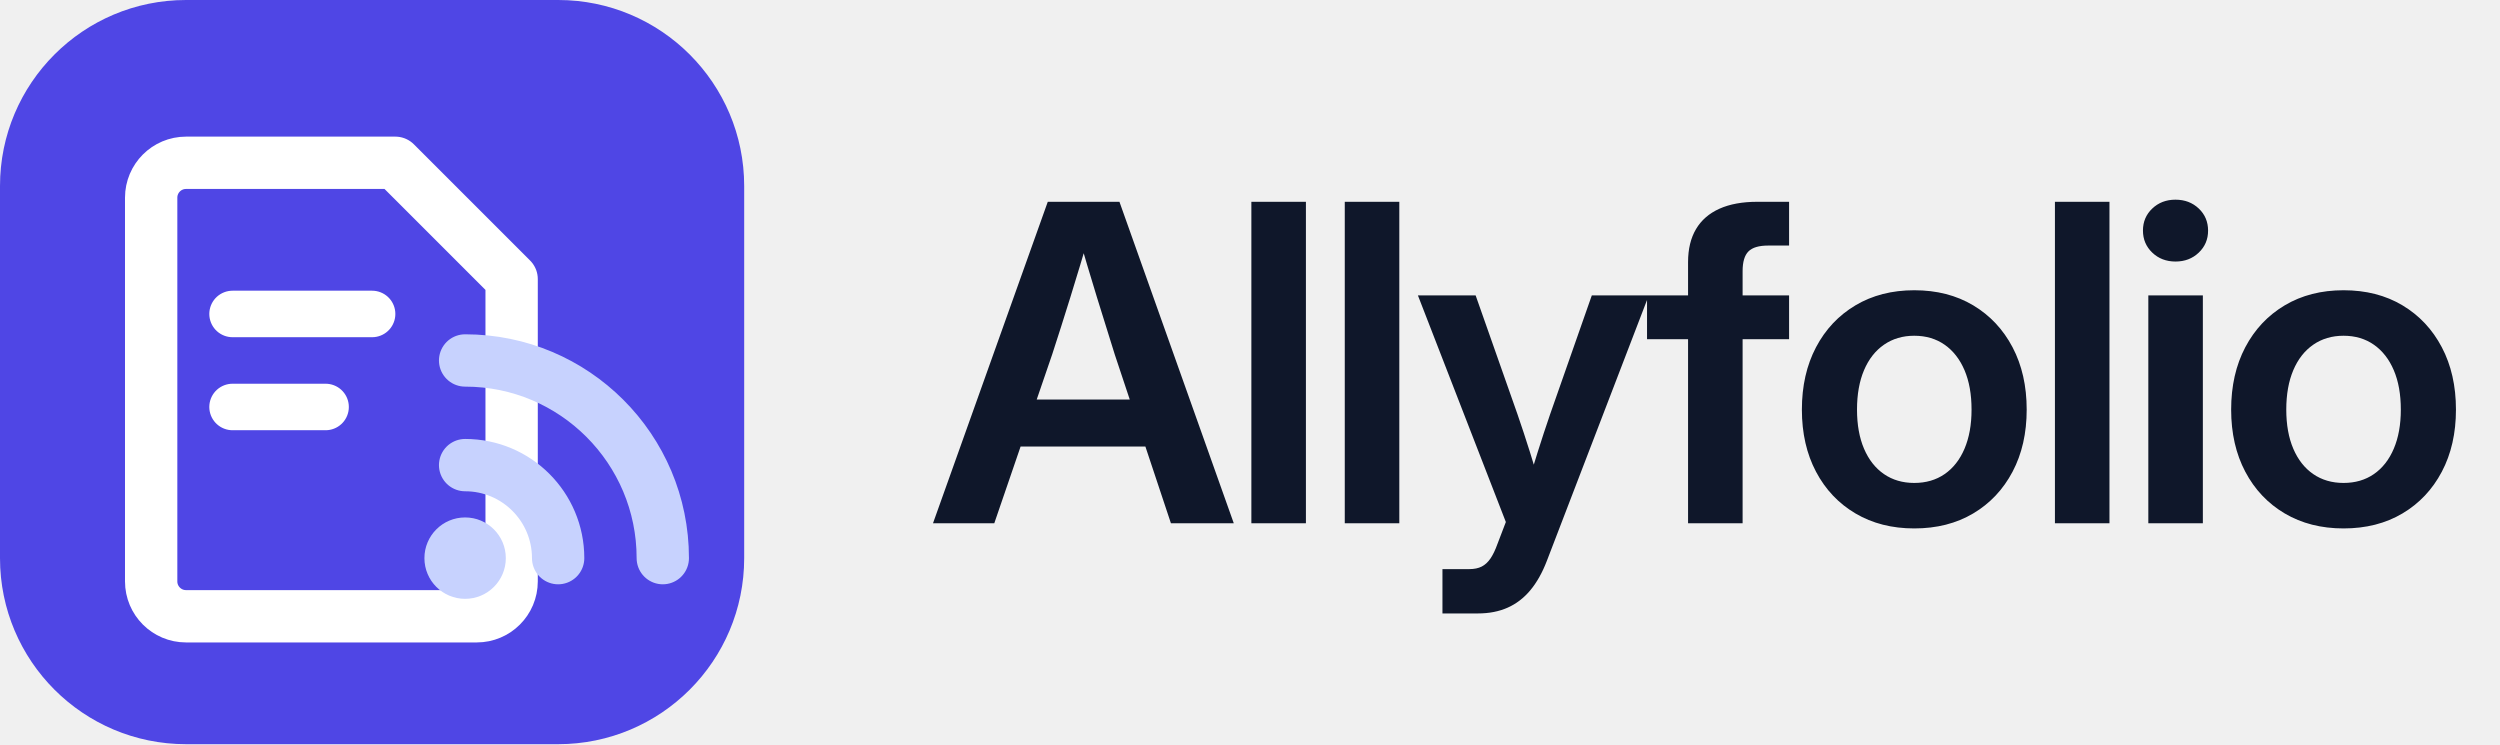
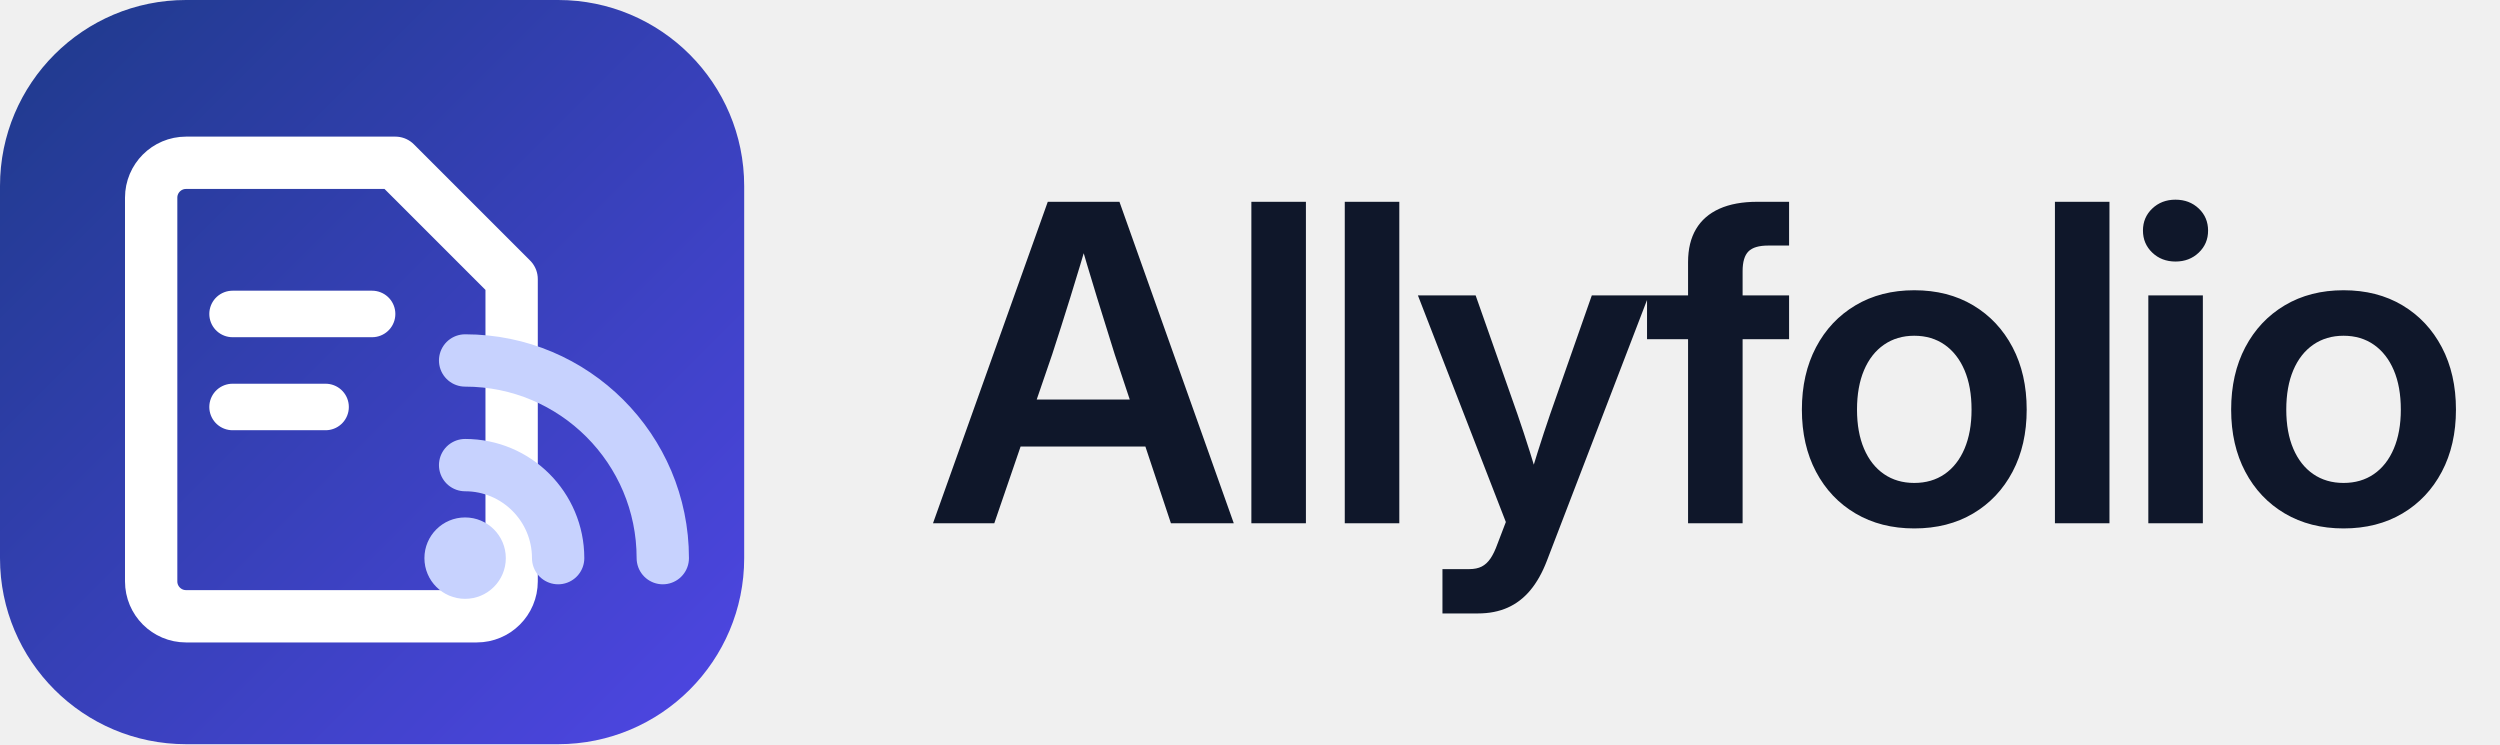
<svg xmlns="http://www.w3.org/2000/svg" viewBox="0 0 215 64" width="215" height="64" role="img" aria-label="Allyfolio">
-   <rect width="64" height="64" rx="16" fill="#4f46e5" />
+   <defs>
+     <linearGradient id="afg-light" x1="0" y1="0" x2="1" y2="1">
+       <stop offset="0" stop-color="#1e3a8a" />
+       <stop offset="1" stop-color="#4f46e5" />
+     </linearGradient>
+   </defs>
+   <rect width="64" height="64" rx="16" fill="url(#afg-light)" />
  <path d="M16 14h18l10 10v26a3 3 0 0 1-3 3H16a3 3 0 0 1-3-3V17a3 3 0 0 1 3-3z" fill="none" stroke="#fff" stroke-width="4.5" stroke-linejoin="round" />
  <path d="M20 27h12M20 35h8" stroke="#fff" stroke-width="4" stroke-linecap="round" />
  <path d="M40 40a8 8 0 0 1 8 8M40 31a17 17 0 0 1 17 17" fill="none" stroke="#c7d2fe" stroke-width="4.5" stroke-linecap="round" />
  <circle cx="40" cy="48" r="3.5" fill="#c7d2fe" />
  <path fill="#0f172a" d="M80.238 45.0 90.109 17.354H96.272L106.105 45.0H100.699L95.866 30.475Q95.138 28.163 94.34 25.577Q93.542 22.992 92.521 19.461H93.886Q92.852 22.992 92.047 25.577Q91.243 28.163 90.489 30.475L85.509 45.0ZM86.102 38.4V34.362H100.248V38.4Z M112.309 17.354V45.0H107.618V17.354Z M120.341 17.354V45.0H115.65V17.354Z M124.051 52.756V48.944H126.355Q126.994 48.944 127.427 48.724Q127.86 48.503 128.183 48.027Q128.506 47.551 128.781 46.781L129.503 44.893L121.941 25.406H126.905L130.501 35.619Q131.059 37.236 131.57 38.863Q132.081 40.49 132.565 42.114H131.262Q131.733 40.49 132.247 38.86Q132.76 37.229 133.313 35.619L136.895 25.406H141.796L133.034 48.223Q132.448 49.754 131.61 50.759Q130.772 51.764 129.653 52.26Q128.533 52.756 127.103 52.756Q126.354 52.756 125.577 52.756Q124.801 52.756 124.051 52.756Z M153.861 25.406V29.171H141.645V25.406ZM145.173 45.0V22.546Q145.173 20.855 145.858 19.701Q146.542 18.547 147.872 17.95Q149.202 17.354 151.133 17.354Q152.003 17.354 152.788 17.354Q153.574 17.354 153.861 17.354V21.118Q153.648 21.118 153.05 21.118Q152.452 21.118 152.058 21.118Q150.868 21.118 150.366 21.623Q149.864 22.127 149.864 23.322V45.0Z M164.628 45.445Q161.752 45.445 159.572 44.157Q157.391 42.869 156.177 40.568Q154.962 38.268 154.962 35.227Q154.962 32.174 156.177 29.865Q157.391 27.556 159.572 26.258Q161.752 24.961 164.628 24.961Q167.523 24.961 169.694 26.258Q171.865 27.556 173.08 29.865Q174.295 32.174 174.295 35.227Q174.295 38.268 173.08 40.568Q171.865 42.869 169.694 44.157Q167.523 45.445 164.628 45.445ZM164.628 41.533Q166.136 41.533 167.24 40.77Q168.344 40.008 168.949 38.588Q169.553 37.168 169.553 35.227Q169.553 33.256 168.949 31.839Q168.344 30.422 167.24 29.648Q166.136 28.874 164.628 28.874Q163.139 28.874 162.026 29.642Q160.913 30.41 160.308 31.833Q159.703 33.256 159.703 35.227Q159.703 37.18 160.308 38.594Q160.913 40.008 162.02 40.77Q163.127 41.533 164.628 41.533Z M181.414 17.354V45.0H176.724V17.354Z M184.756 45.0V25.406H189.446V45.0ZM187.094 22.492Q185.897 22.492 185.095 21.725Q184.294 20.958 184.294 19.827Q184.294 18.695 185.095 17.934Q185.897 17.172 187.086 17.172Q188.29 17.172 189.093 17.933Q189.895 18.693 189.895 19.836Q189.895 20.963 189.091 21.728Q188.288 22.492 187.094 22.492Z M201.546 45.445Q198.67 45.445 196.489 44.157Q194.309 42.869 193.094 40.568Q191.879 38.268 191.879 35.227Q191.879 32.174 193.094 29.865Q194.309 27.556 196.489 26.258Q198.67 24.961 201.546 24.961Q204.44 24.961 206.611 26.258Q208.783 27.556 209.997 29.865Q211.212 32.174 211.212 35.227Q211.212 38.268 209.997 40.568Q208.783 42.869 206.611 44.157Q204.44 45.445 201.546 45.445ZM201.546 41.533Q203.054 41.533 204.157 40.77Q205.261 40.008 205.866 38.588Q206.471 37.168 206.471 35.227Q206.471 33.256 205.866 31.839Q205.261 30.422 204.157 29.648Q203.054 28.874 201.546 28.874Q200.056 28.874 198.943 29.642Q197.83 30.41 197.225 31.833Q196.62 33.256 196.62 35.227Q196.62 37.18 197.225 38.594Q197.83 40.008 198.937 40.77Q200.044 41.533 201.546 41.533Z" />
</svg>
